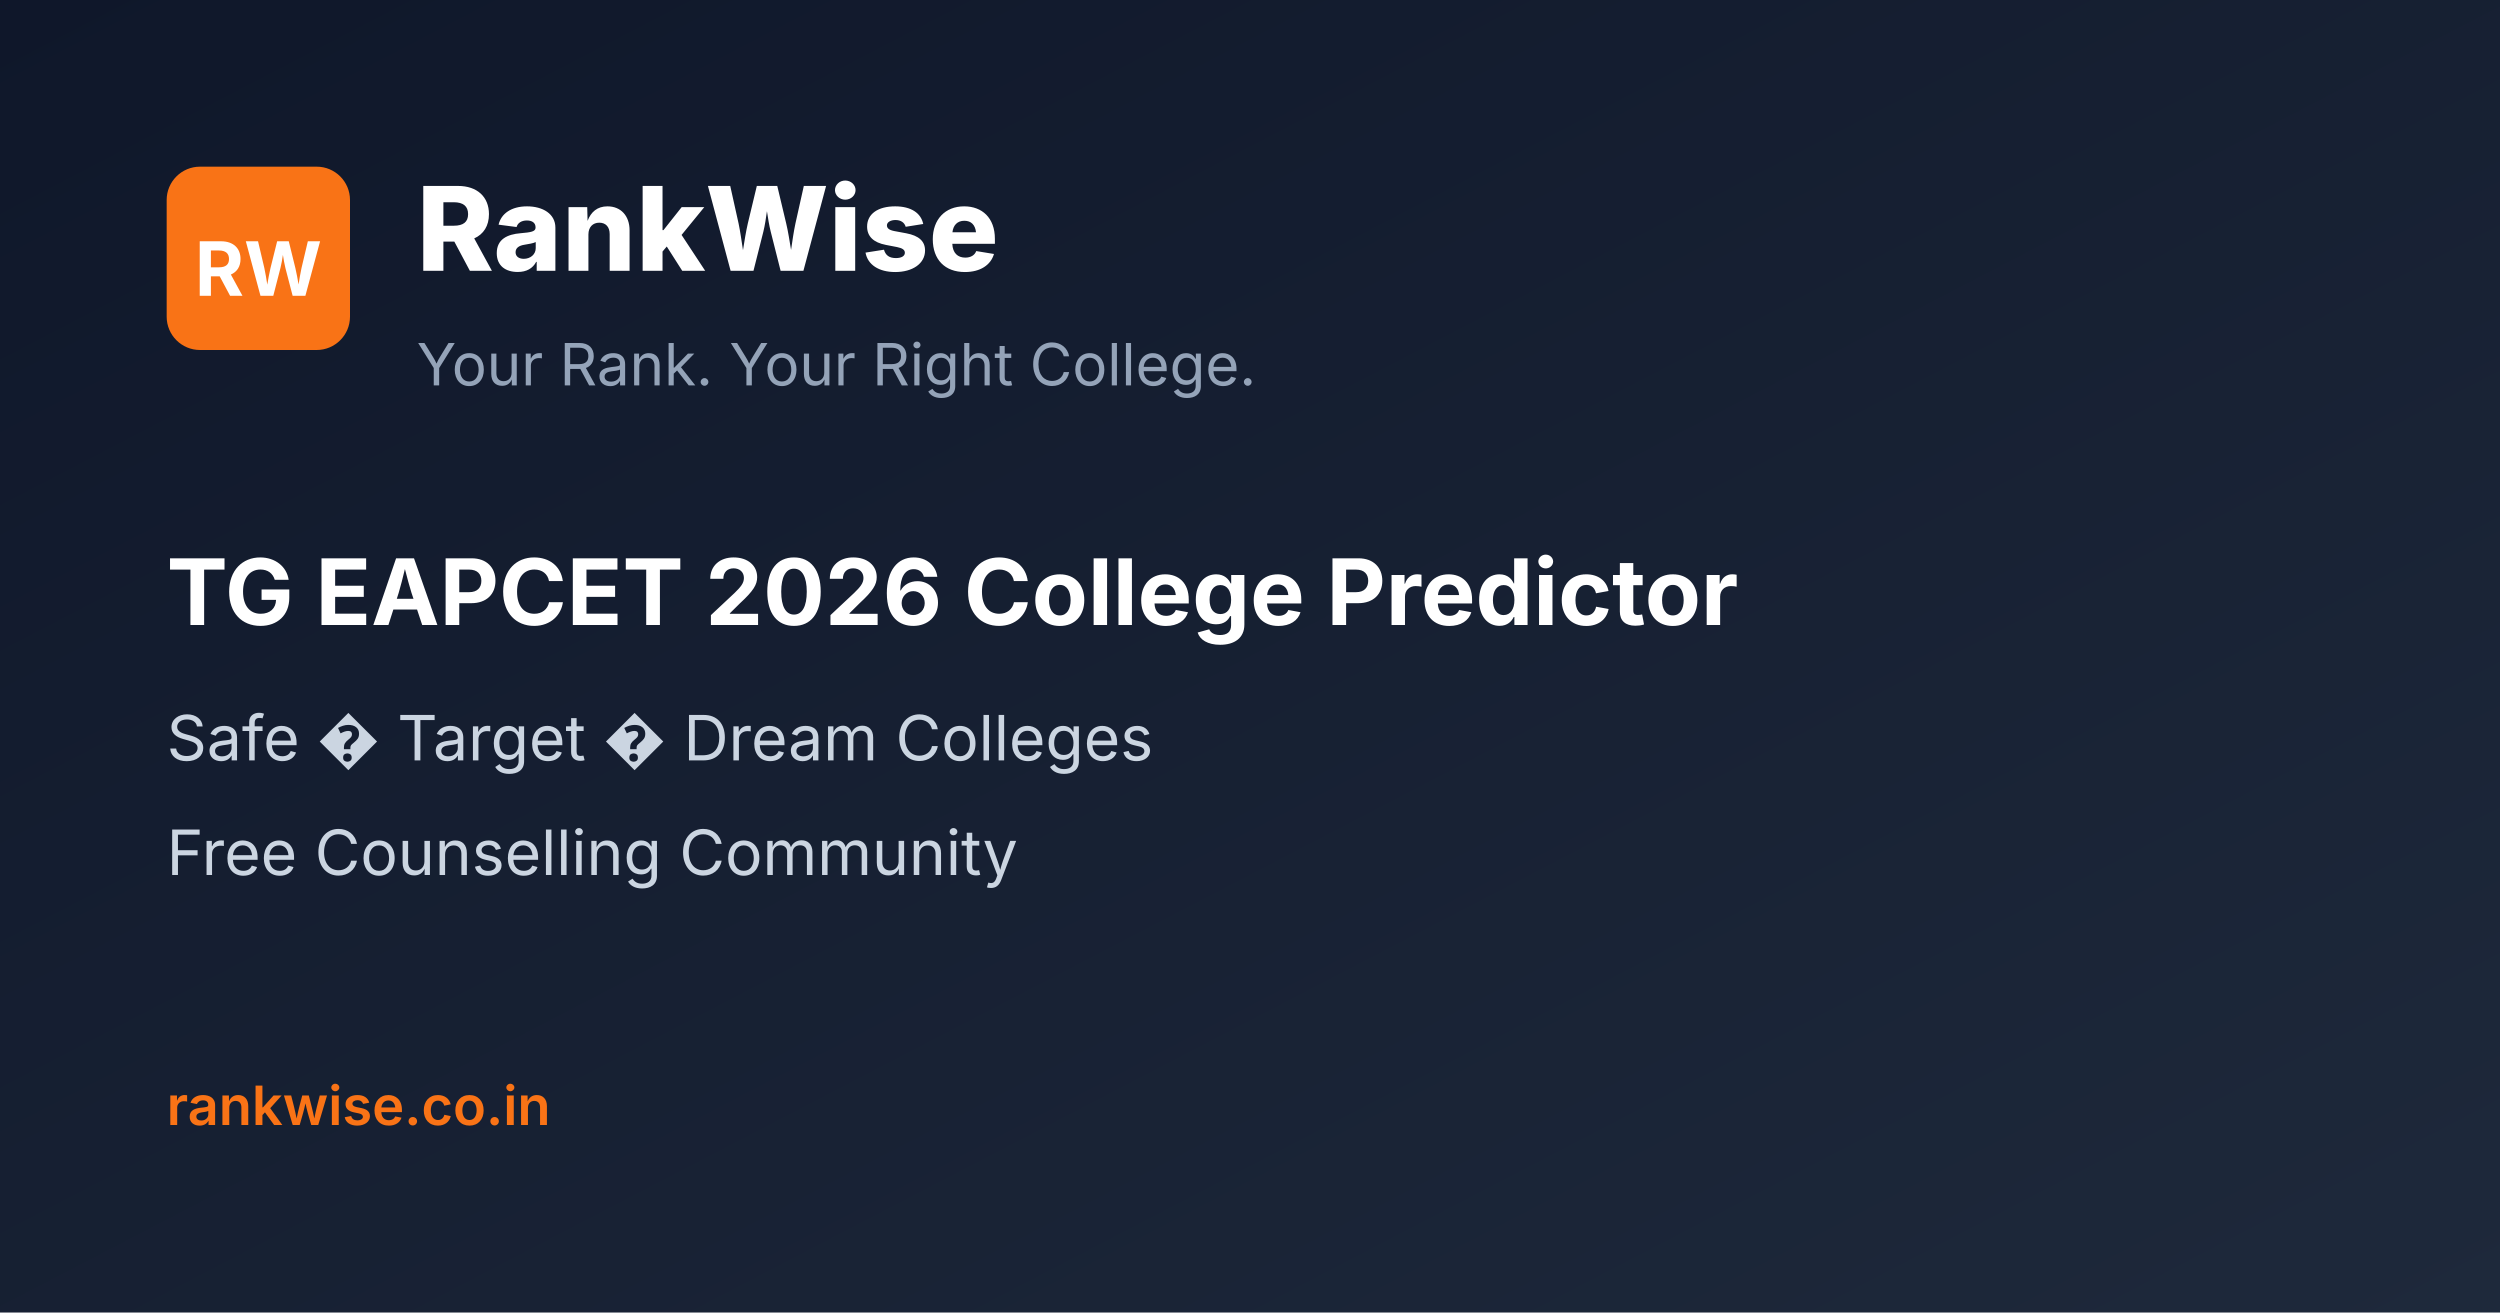
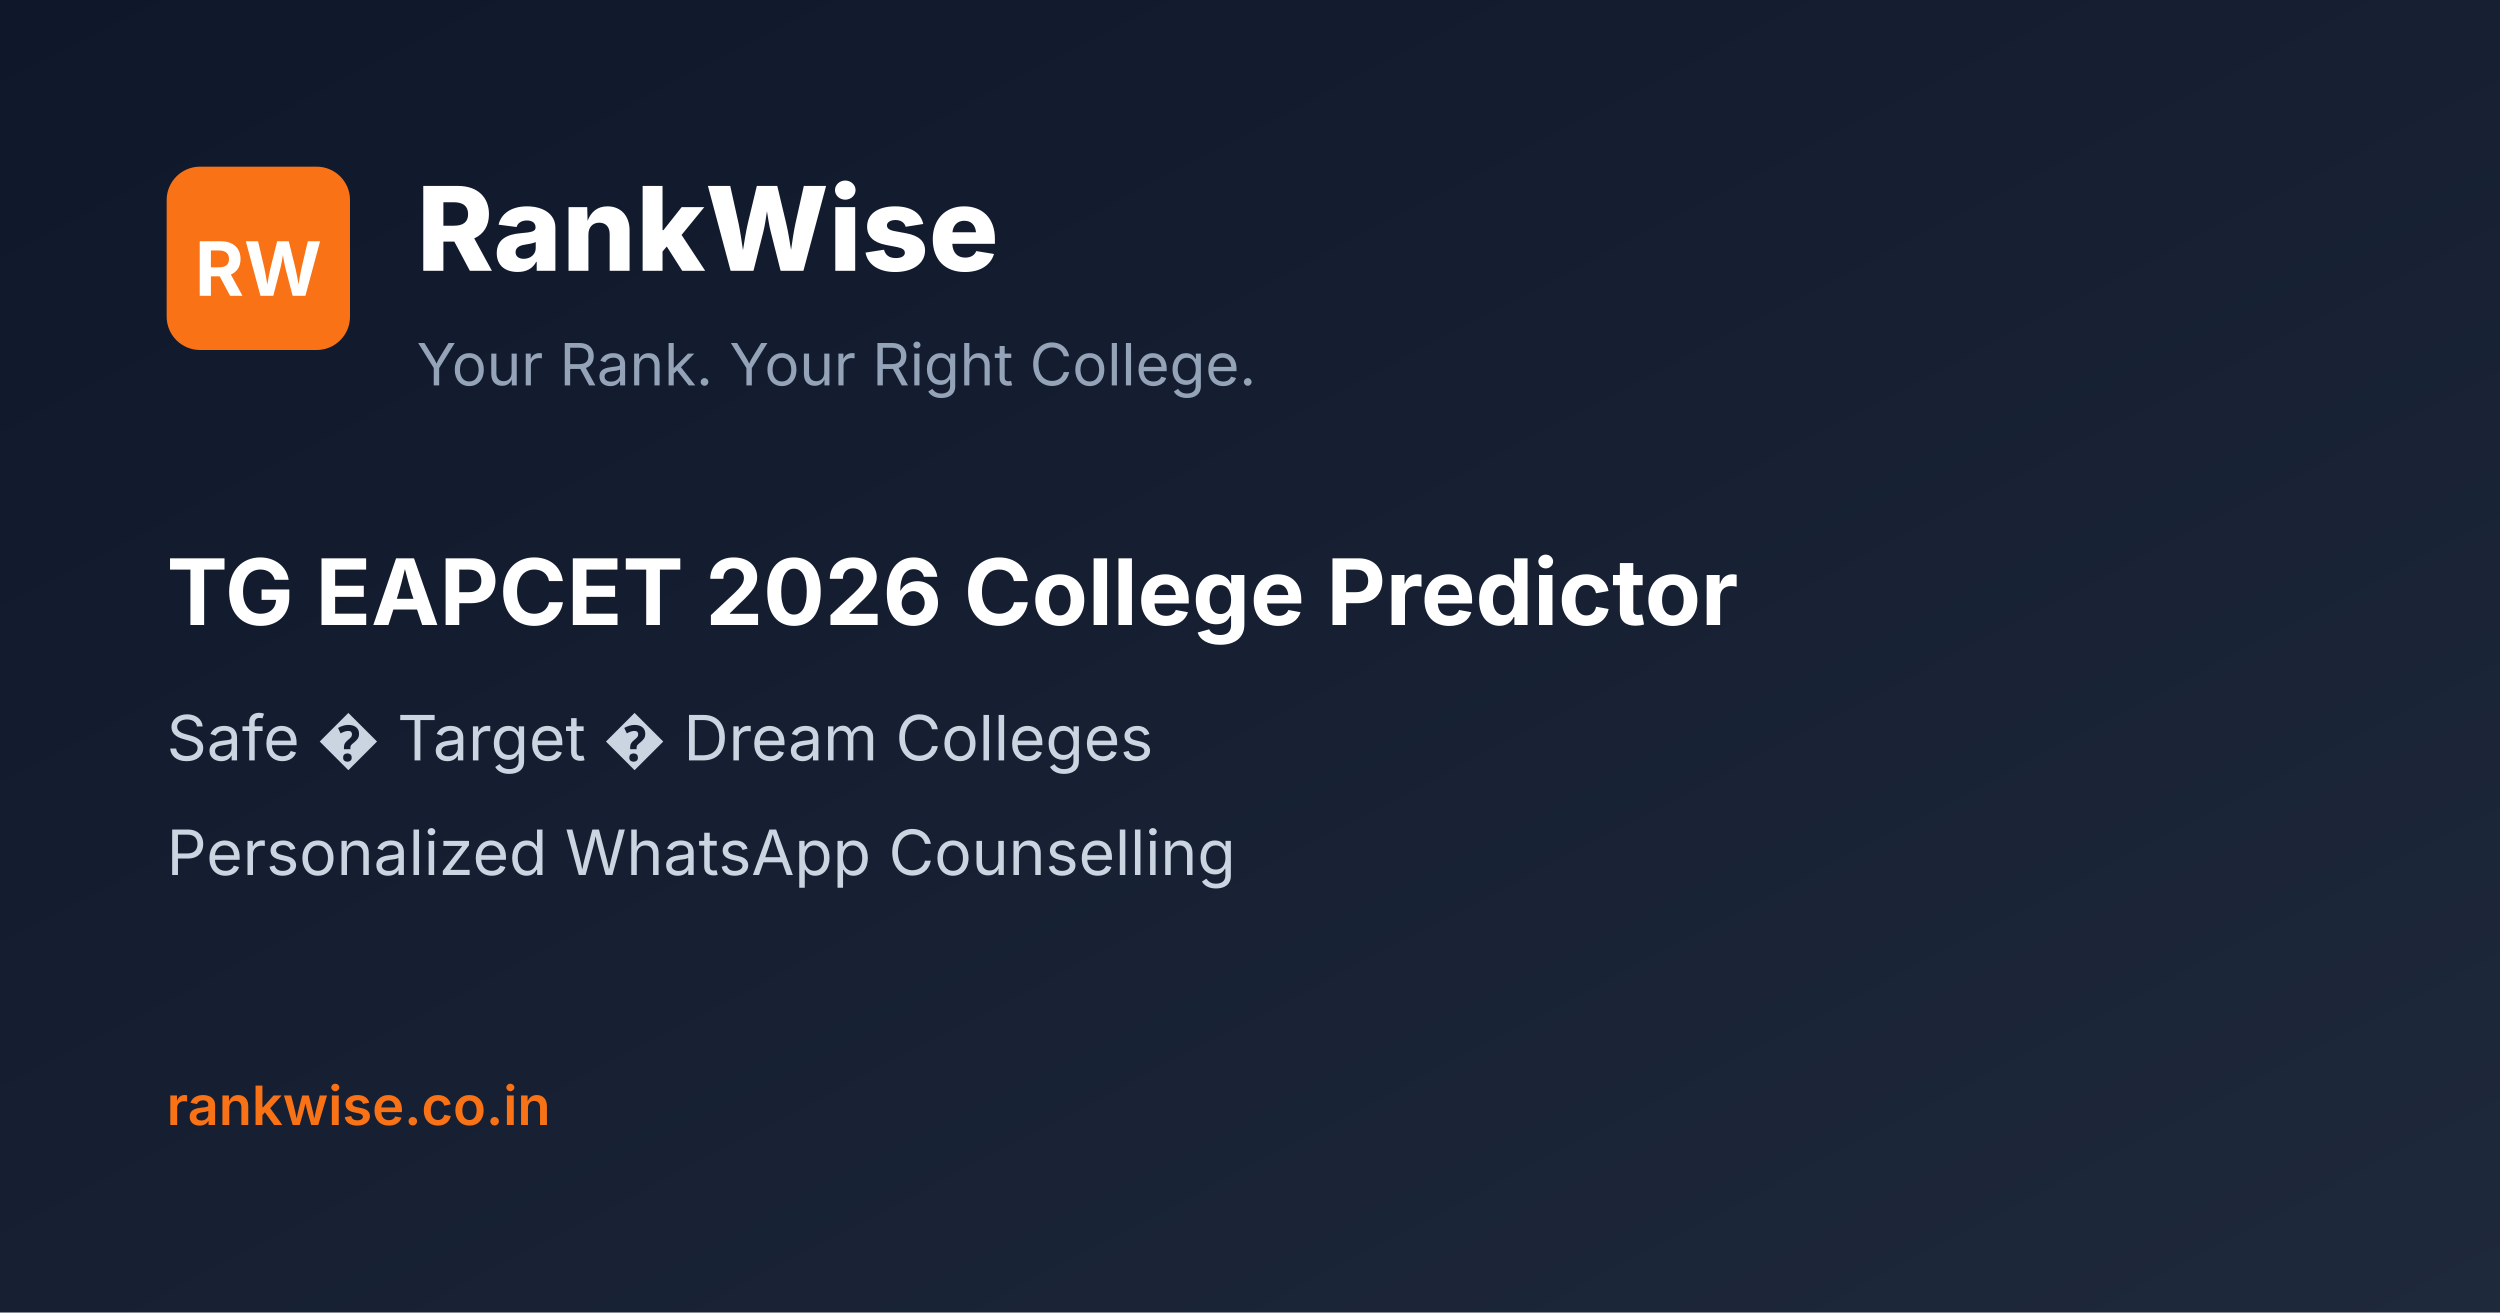
<svg xmlns="http://www.w3.org/2000/svg" width="1200" height="630" viewBox="0 0 1200 630" role="img" aria-label="RankWise TG EAPCET College Predictor">
  <defs>
    <linearGradient id="bg" x1="0%" y1="0%" x2="100%" y2="100%">
      <stop offset="0%" style="stop-color:#0f172a" />
      <stop offset="100%" style="stop-color:#1e293b" />
    </linearGradient>
  </defs>
  <rect width="1200" height="630" fill="url(#bg)" />
  <rect x="80" y="80" width="88" height="88" rx="16" fill="#f97316" />
  <text x="124" y="142" text-anchor="middle" fill="#fff" font-family="Inter, Arial, sans-serif" font-size="36" font-weight="700">RW</text>
  <text x="200" y="130" fill="#fff" font-family="Inter, Arial, sans-serif" font-size="56" font-weight="800">RankWise</text>
  <text x="200" y="185" fill="#94a3b8" font-family="Inter, Arial, sans-serif" font-size="28">Your Rank. Your Right College.</text>
  <text x="80" y="300" fill="#fff" font-family="Inter, Arial, sans-serif" font-size="44" font-weight="700">TG EAPCET 2026 College Predictor</text>
  <text x="80" y="365" fill="#cbd5e1" font-family="Inter, Arial, sans-serif" font-size="30">Safe � Target � Dream Colleges</text>
-   <text x="80" y="420" fill="#cbd5e1" font-family="Inter, Arial, sans-serif" font-size="30">Free Counselling Community</text>
+   <text x="80" y="420" fill="#cbd5e1" font-family="Inter, Arial, sans-serif" font-size="30">Personalized WhatsApp Counselling</text>
  <text x="80" y="540" fill="#f97316" font-family="Inter, Arial, sans-serif" font-size="26" font-weight="600">rankwise.co.in</text>
</svg>
